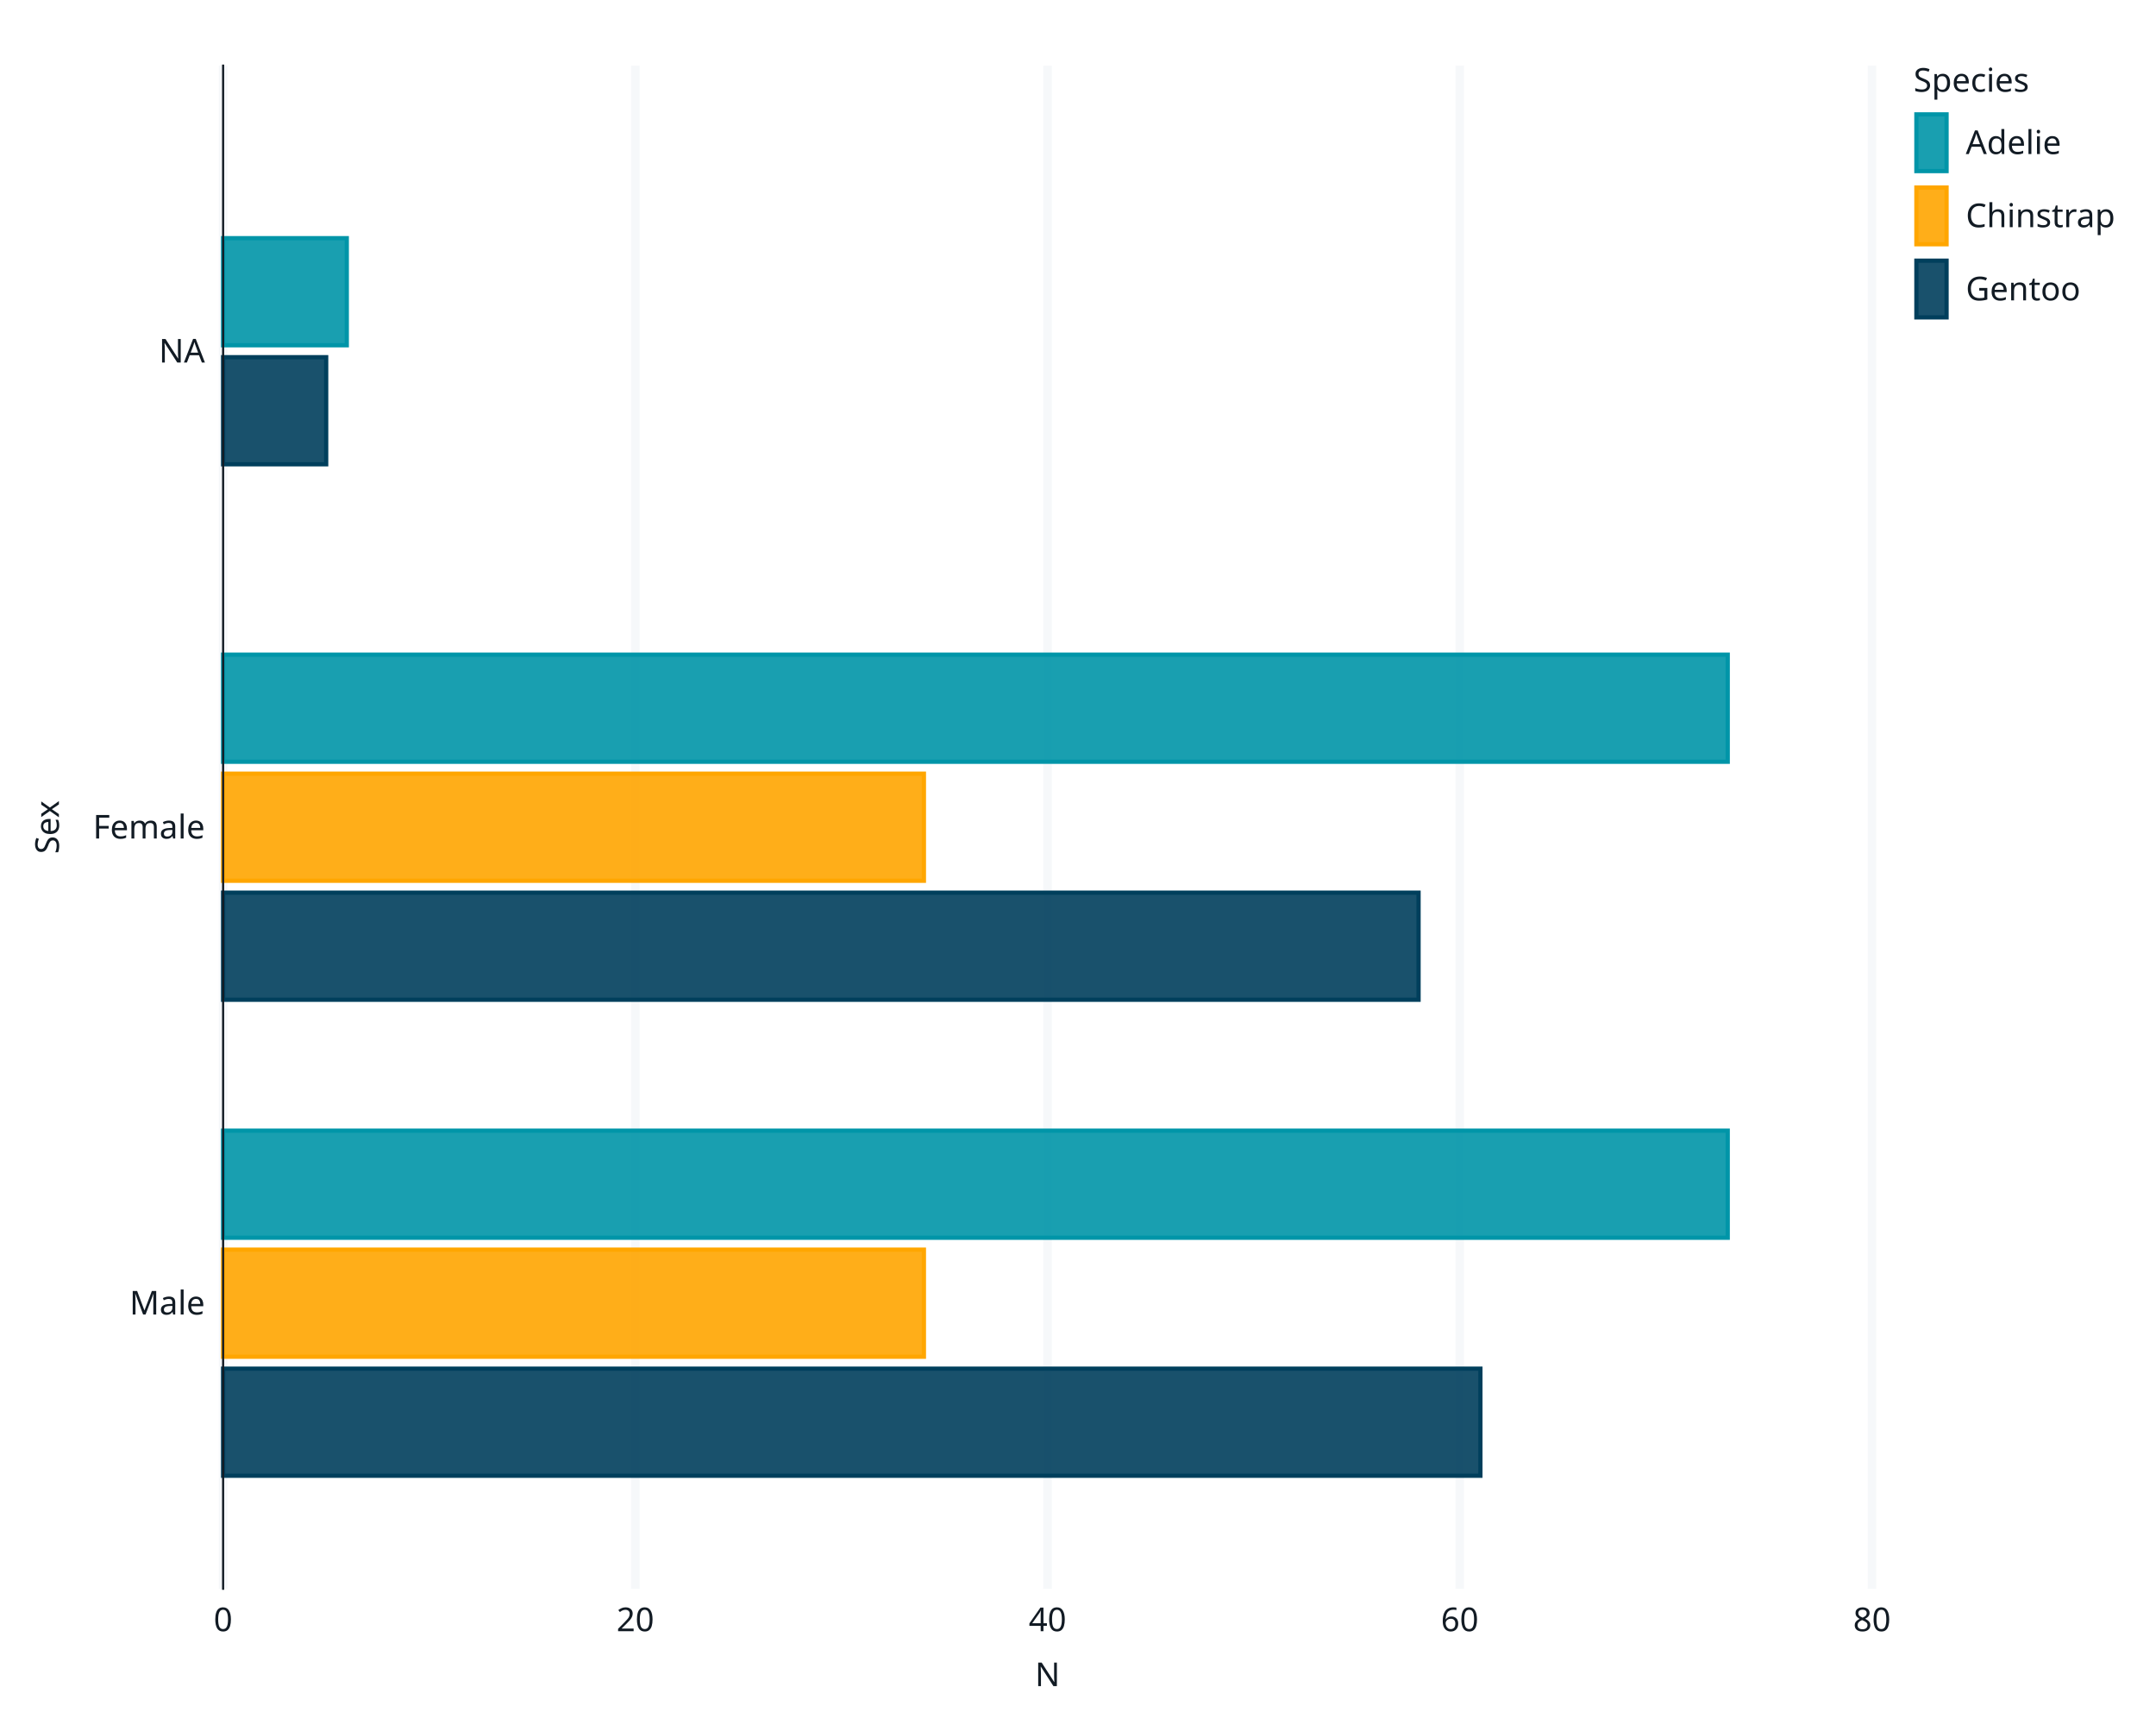
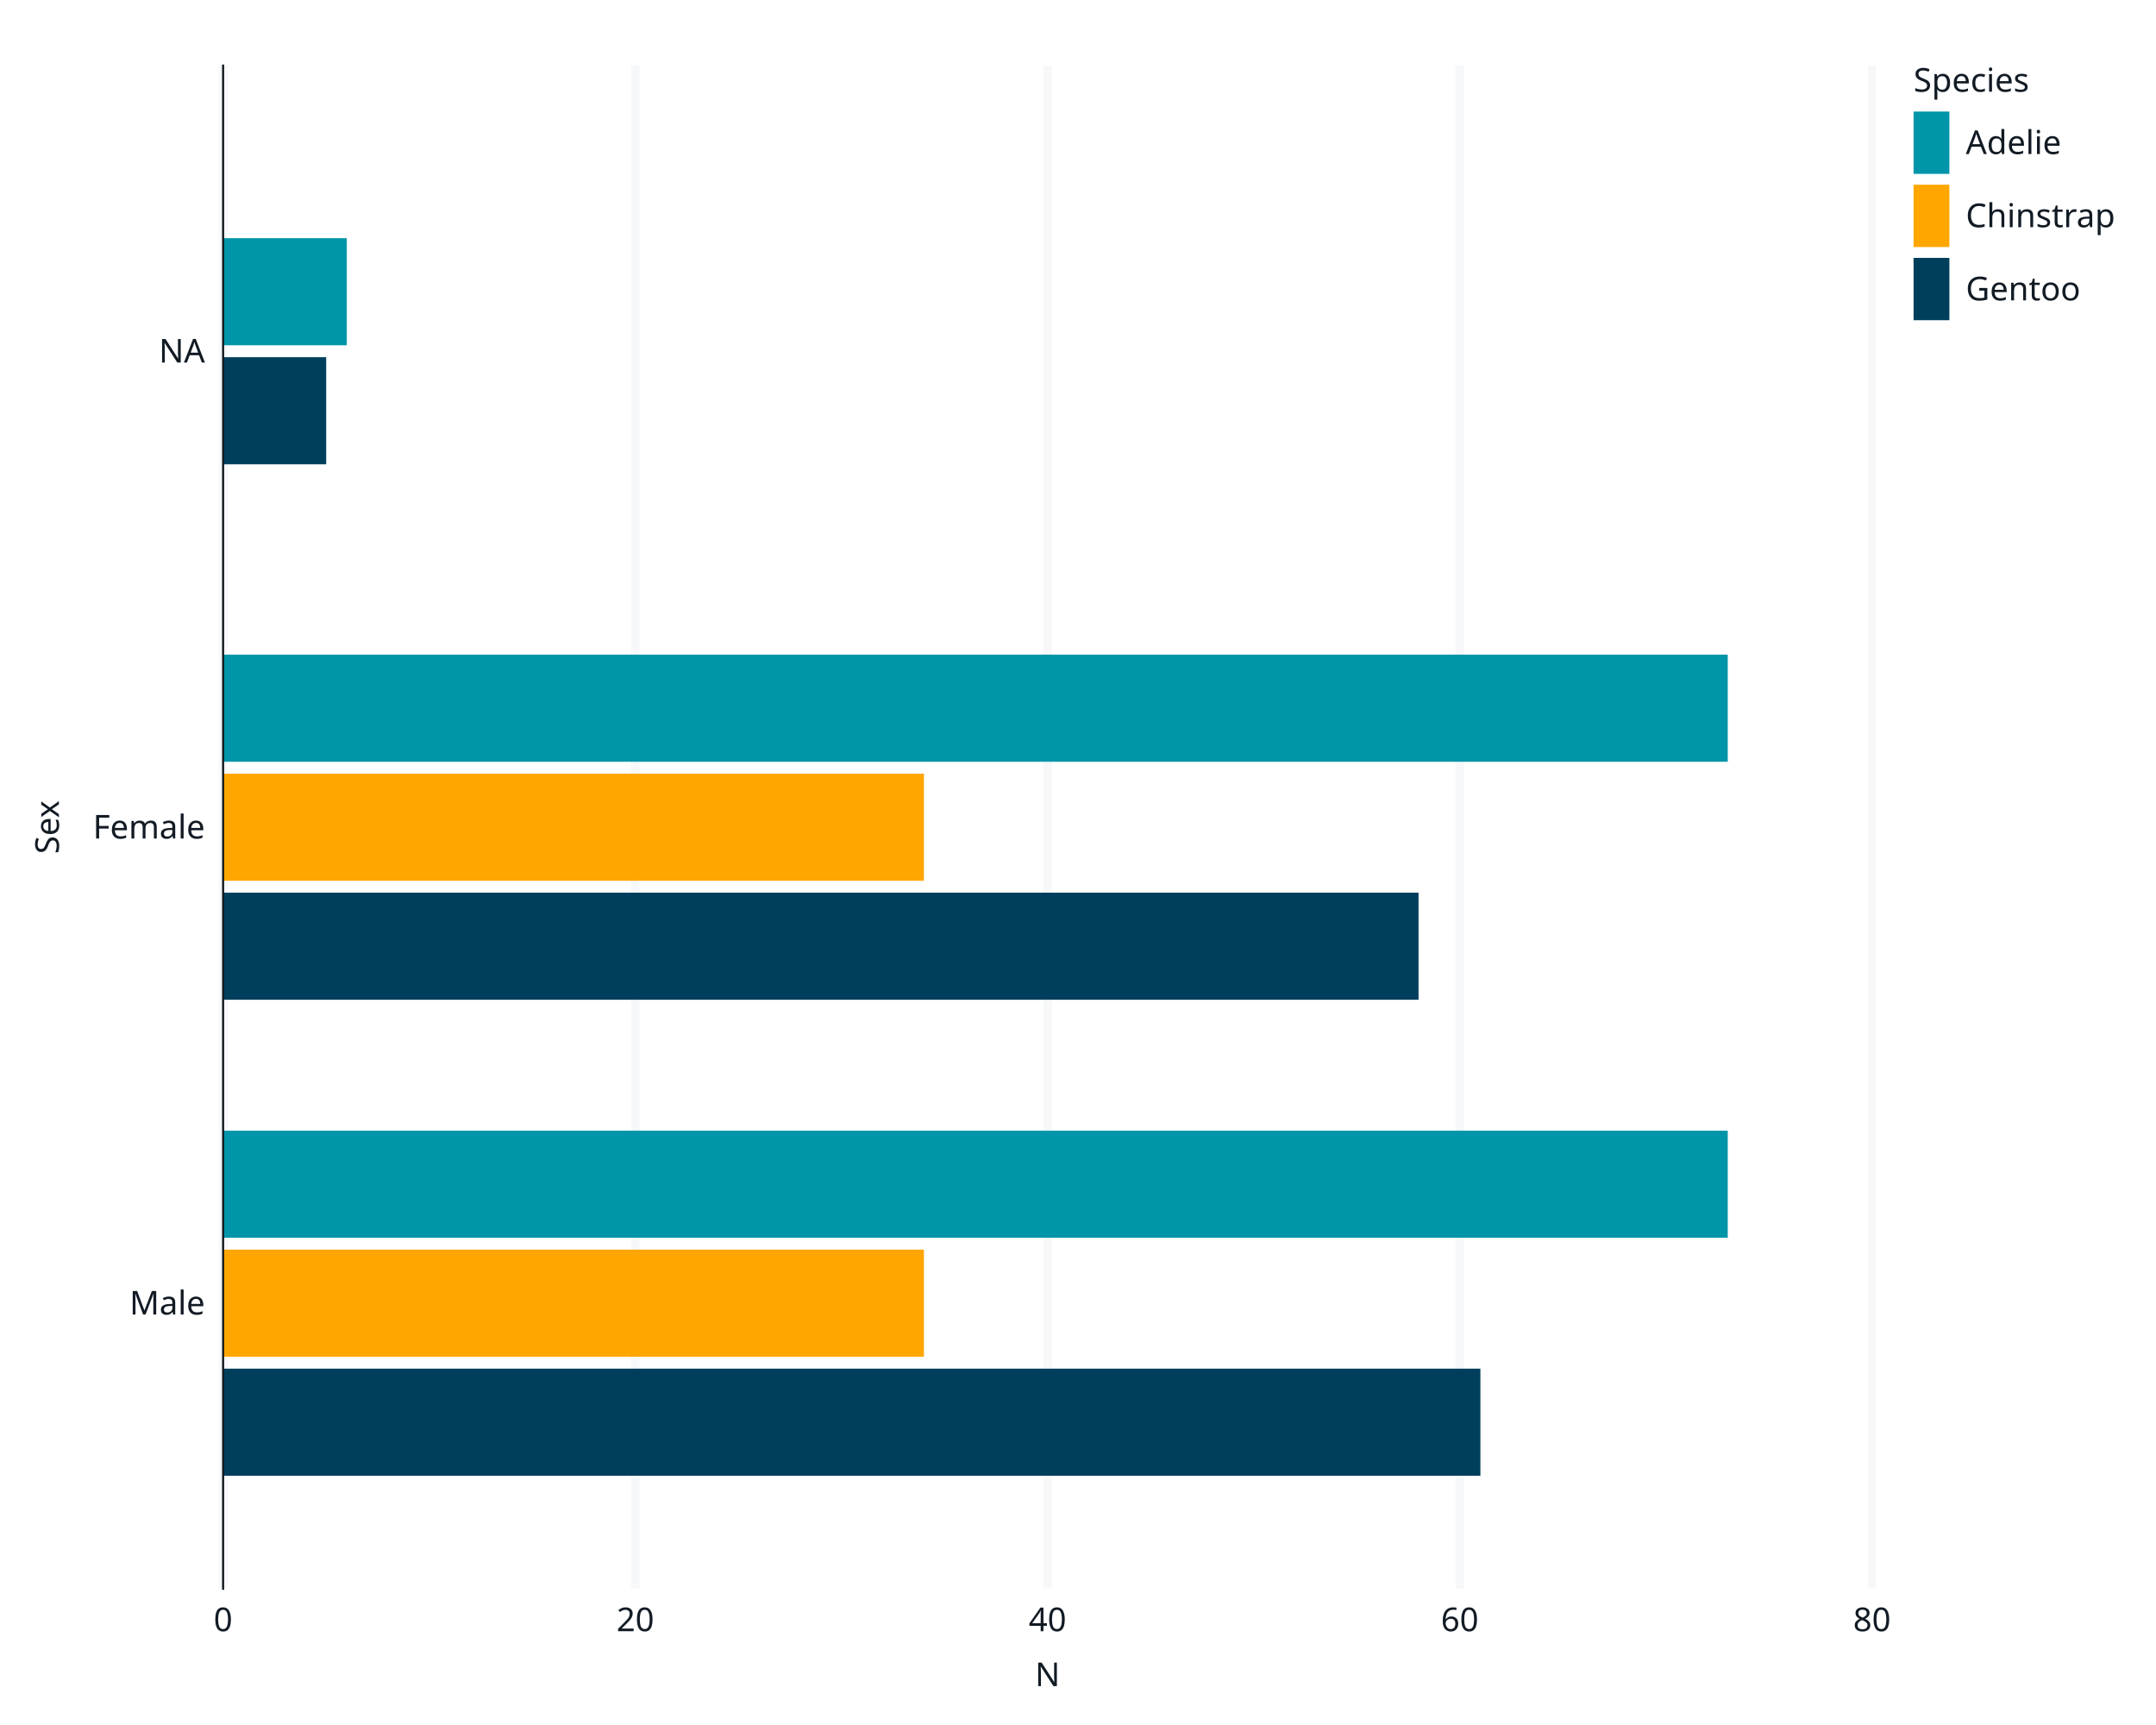
<svg xmlns="http://www.w3.org/2000/svg" class="svglite" data-engine-version="2.0" width="720.00pt" height="576.00pt" viewBox="0 0 720.00 576.00">
  <defs>
    <style type="text/css">
    .svglite line, .svglite polyline, .svglite polygon, .svglite path, .svglite rect, .svglite circle {
      fill: none;
      stroke: #000000;
      stroke-linecap: round;
      stroke-linejoin: round;
      stroke-miterlimit: 10.00;
    }
  </style>
  </defs>
  <rect width="100%" height="100%" style="stroke: none; fill: #FFFFFF;" />
  <defs>
    <clipPath id="cpMC4wMHw3MjAuMDB8MC4wMHw1NzYuMDA=">
      <rect x="0.00" y="0.00" width="720.00" height="576.00" />
    </clipPath>
  </defs>
  <g clip-path="url(#cpMC4wMHw3MjAuMDB8MC4wMHw1NzYuMDA=)">
    <rect x="0" y="0.00" width="720.00" height="576.00" style="stroke-width: 1.07; stroke: #FFFFFF; fill: #FFFFFF;" />
    <rect x="74.51" y="21.92" width="550.65" height="508.60" style="stroke-width: 1.07; stroke: #FFFFFF; fill: #FFFFFF;" />
    <polyline points="74.51,435.15 625.15,435.15 " style="stroke-width: 2.84; stroke: none; stroke-linecap: butt;" />
    <polyline points="74.51,276.22 625.15,276.22 " style="stroke-width: 2.84; stroke: none; stroke-linecap: butt;" />
    <polyline points="74.51,117.28 625.15,117.28 " style="stroke-width: 2.84; stroke: none; stroke-linecap: butt;" />
    <polyline points="74.51,530.51 74.51,21.92 " style="stroke-width: 2.84; stroke: #F6F8FA; stroke-linecap: butt;" />
    <polyline points="212.17,530.51 212.17,21.92 " style="stroke-width: 2.84; stroke: #F6F8FA; stroke-linecap: butt;" />
    <polyline points="349.83,530.51 349.83,21.92 " style="stroke-width: 2.84; stroke: #F6F8FA; stroke-linecap: butt;" />
    <polyline points="487.49,530.51 487.49,21.92 " style="stroke-width: 2.84; stroke: #F6F8FA; stroke-linecap: butt;" />
    <polyline points="625.15,530.51 625.15,21.92 " style="stroke-width: 2.84; stroke: #F6F8FA; stroke-linecap: butt;" />
-     <rect x="74.51" y="457.01" width="419.87" height="35.76" style="stroke-width: 1.41; stroke: #003F5C; stroke-linecap: butt; stroke-linejoin: miter; fill: #003F5C; fill-opacity: 0.90;" />
-     <rect x="74.51" y="417.27" width="234.03" height="35.76" style="stroke-width: 1.41; stroke: #FFA600; stroke-linecap: butt; stroke-linejoin: miter; fill: #FFA600; fill-opacity: 0.90;" />
-     <rect x="74.51" y="377.54" width="502.47" height="35.76" style="stroke-width: 1.41; stroke: #0095A8; stroke-linecap: butt; stroke-linejoin: miter; fill: #0095A8; fill-opacity: 0.90;" />
-     <rect x="74.51" y="298.07" width="399.22" height="35.76" style="stroke-width: 1.41; stroke: #003F5C; stroke-linecap: butt; stroke-linejoin: miter; fill: #003F5C; fill-opacity: 0.90;" />
-     <rect x="74.51" y="258.34" width="234.03" height="35.76" style="stroke-width: 1.41; stroke: #FFA600; stroke-linecap: butt; stroke-linejoin: miter; fill: #FFA600; fill-opacity: 0.90;" />
-     <rect x="74.51" y="218.60" width="502.47" height="35.76" style="stroke-width: 1.41; stroke: #0095A8; stroke-linecap: butt; stroke-linejoin: miter; fill: #0095A8; fill-opacity: 0.90;" />
-     <rect x="74.51" y="119.27" width="34.42" height="35.76" style="stroke-width: 1.41; stroke: #003F5C; stroke-linecap: butt; stroke-linejoin: miter; fill: #003F5C; fill-opacity: 0.90;" />
-     <rect x="74.51" y="79.53" width="41.30" height="35.76" style="stroke-width: 1.41; stroke: #0095A8; stroke-linecap: butt; stroke-linejoin: miter; fill: #0095A8; fill-opacity: 0.90;" />
+     <rect x="74.51" y="457.01" width="419.87" height="35.76" style="stroke-width: 0.00; stroke: #003F5C; stroke-linecap: butt; stroke-linejoin: miter; fill: #003F5C;" />
+     <rect x="74.51" y="417.27" width="234.03" height="35.76" style="stroke-width: 0.00; stroke: #FFA600; stroke-linecap: butt; stroke-linejoin: miter; fill: #FFA600;" />
+     <rect x="74.51" y="377.54" width="502.47" height="35.76" style="stroke-width: 0.00; stroke: #0095A8; stroke-linecap: butt; stroke-linejoin: miter; fill: #0095A8;" />
+     <rect x="74.51" y="298.07" width="399.22" height="35.76" style="stroke-width: 0.00; stroke: #003F5C; stroke-linecap: butt; stroke-linejoin: miter; fill: #003F5C;" />
+     <rect x="74.51" y="258.34" width="234.03" height="35.76" style="stroke-width: 0.00; stroke: #FFA600; stroke-linecap: butt; stroke-linejoin: miter; fill: #FFA600;" />
+     <rect x="74.51" y="218.60" width="502.47" height="35.76" style="stroke-width: 0.00; stroke: #0095A8; stroke-linecap: butt; stroke-linejoin: miter; fill: #0095A8;" />
+     <rect x="74.51" y="119.27" width="34.42" height="35.76" style="stroke-width: 0.00; stroke: #003F5C; stroke-linecap: butt; stroke-linejoin: miter; fill: #003F5C;" />
+     <rect x="74.51" y="79.53" width="41.30" height="35.76" style="stroke-width: 0.00; stroke: #0095A8; stroke-linecap: butt; stroke-linejoin: miter; fill: #0095A8;" />
    <polyline points="74.51,530.51 74.51,21.92 " style="stroke-width: 0.70; stroke: #121B24; stroke-linecap: square;" />
    <text x="68.45" y="438.94" text-anchor="end" style="font-size: 11.00px; fill: #121B24; font-family: sans;" textLength="23.85px" lengthAdjust="spacingAndGlyphs">Male</text>
    <text x="68.45" y="280.00" text-anchor="end" style="font-size: 11.00px; fill: #121B24; font-family: sans;" textLength="36.68px" lengthAdjust="spacingAndGlyphs">Female</text>
    <text x="68.45" y="121.06" text-anchor="end" style="font-size: 11.00px; fill: #121B24; font-family: sans;" textLength="15.29px" lengthAdjust="spacingAndGlyphs">NA</text>
    <polyline points="71.19,435.15 74.51,435.15 " style="stroke-width: 0.70; stroke: none; stroke-linecap: butt;" />
    <polyline points="71.19,276.22 74.51,276.22 " style="stroke-width: 0.70; stroke: none; stroke-linecap: butt;" />
    <polyline points="71.19,117.28 74.51,117.28 " style="stroke-width: 0.70; stroke: none; stroke-linecap: butt;" />
    <polyline points="74.51,530.51 625.15,530.51 " style="stroke-width: 0.70; stroke: none; stroke-linecap: square;" />
    <polyline points="74.51,533.83 74.51,530.51 " style="stroke-width: 0.70; stroke: none; stroke-linecap: butt;" />
    <polyline points="212.17,533.83 212.17,530.51 " style="stroke-width: 0.70; stroke: none; stroke-linecap: butt;" />
    <polyline points="349.83,533.83 349.83,530.51 " style="stroke-width: 0.70; stroke: none; stroke-linecap: butt;" />
    <polyline points="487.49,533.83 487.49,530.51 " style="stroke-width: 0.70; stroke: none; stroke-linecap: butt;" />
    <polyline points="625.15,533.83 625.15,530.51 " style="stroke-width: 0.70; stroke: none; stroke-linecap: butt;" />
    <text x="74.51" y="544.68" text-anchor="middle" style="font-size: 11.00px; fill: #121B24; font-family: sans;" textLength="6.12px" lengthAdjust="spacingAndGlyphs">0</text>
    <text x="212.17" y="544.68" text-anchor="middle" style="font-size: 11.00px; fill: #121B24; font-family: sans;" textLength="12.24px" lengthAdjust="spacingAndGlyphs">20</text>
    <text x="349.83" y="544.68" text-anchor="middle" style="font-size: 11.00px; fill: #121B24; font-family: sans;" textLength="12.24px" lengthAdjust="spacingAndGlyphs">40</text>
    <text x="487.49" y="544.68" text-anchor="middle" style="font-size: 11.00px; fill: #121B24; font-family: sans;" textLength="12.24px" lengthAdjust="spacingAndGlyphs">60</text>
    <text x="625.15" y="544.68" text-anchor="middle" style="font-size: 11.00px; fill: #121B24; font-family: sans;" textLength="12.24px" lengthAdjust="spacingAndGlyphs">80</text>
    <text x="349.83" y="563.02" text-anchor="middle" style="font-size: 11.00px; fill: #121B24; font-family: sans;" textLength="7.95px" lengthAdjust="spacingAndGlyphs">N</text>
    <text transform="translate(19.67,276.22) rotate(-90)" text-anchor="middle" style="font-size: 11.00px; fill: #121B24; font-family: sans;" textLength="18.96px" lengthAdjust="spacingAndGlyphs">Sex</text>
    <rect x="630.82" y="21.92" width="67.26" height="93.22" style="stroke-width: 1.07; stroke: #FFFFFF; fill: #FFFFFF;" />
    <text x="639.04" y="30.63" style="font-size: 11.00px; fill: #121B24; font-family: sans;" textLength="39.14px" lengthAdjust="spacingAndGlyphs">Species</text>
    <rect x="639.04" y="37.25" width="11.96" height="20.81" style="stroke-width: 1.07; stroke: #FFFFFF; fill: #FFFFFF;" />
-     <rect x="639.98" y="38.19" width="10.08" height="18.94" style="stroke-width: 1.41; stroke: #0095A8; stroke-linecap: butt; stroke-linejoin: miter; fill: #0095A8; fill-opacity: 0.90;" />
+     <rect x="639.04" y="37.25" width="11.96" height="20.81" style="stroke-width: 0.00; stroke: #0095A8; stroke-linecap: butt; stroke-linejoin: miter; fill: #0095A8;" />
    <rect x="639.04" y="61.68" width="11.96" height="20.81" style="stroke-width: 1.07; stroke: #FFFFFF; fill: #FFFFFF;" />
-     <rect x="639.98" y="62.62" width="10.08" height="18.94" style="stroke-width: 1.41; stroke: #FFA600; stroke-linecap: butt; stroke-linejoin: miter; fill: #FFA600; fill-opacity: 0.90;" />
+     <rect x="639.04" y="61.68" width="11.96" height="20.81" style="stroke-width: 0.00; stroke: #FFA600; stroke-linecap: butt; stroke-linejoin: miter; fill: #FFA600;" />
    <rect x="639.04" y="86.11" width="11.96" height="20.81" style="stroke-width: 1.07; stroke: #FFFFFF; fill: #FFFFFF;" />
-     <rect x="639.98" y="87.04" width="10.08" height="18.94" style="stroke-width: 1.41; stroke: #003F5C; stroke-linecap: butt; stroke-linejoin: miter; fill: #003F5C; fill-opacity: 0.90;" />
+     <rect x="639.04" y="86.11" width="11.96" height="20.81" style="stroke-width: 0.00; stroke: #003F5C; stroke-linecap: butt; stroke-linejoin: miter; fill: #003F5C;" />
    <text x="656.48" y="51.44" style="font-size: 11.00px; fill: #121B24; font-family: sans;" textLength="30.58px" lengthAdjust="spacingAndGlyphs">Adelie</text>
    <text x="656.48" y="75.87" style="font-size: 11.00px; fill: #121B24; font-family: sans;" textLength="47.08px" lengthAdjust="spacingAndGlyphs">Chinstrap</text>
    <text x="656.48" y="100.30" style="font-size: 11.00px; fill: #121B24; font-family: sans;" textLength="36.09px" lengthAdjust="spacingAndGlyphs">Gentoo</text>
  </g>
</svg>
